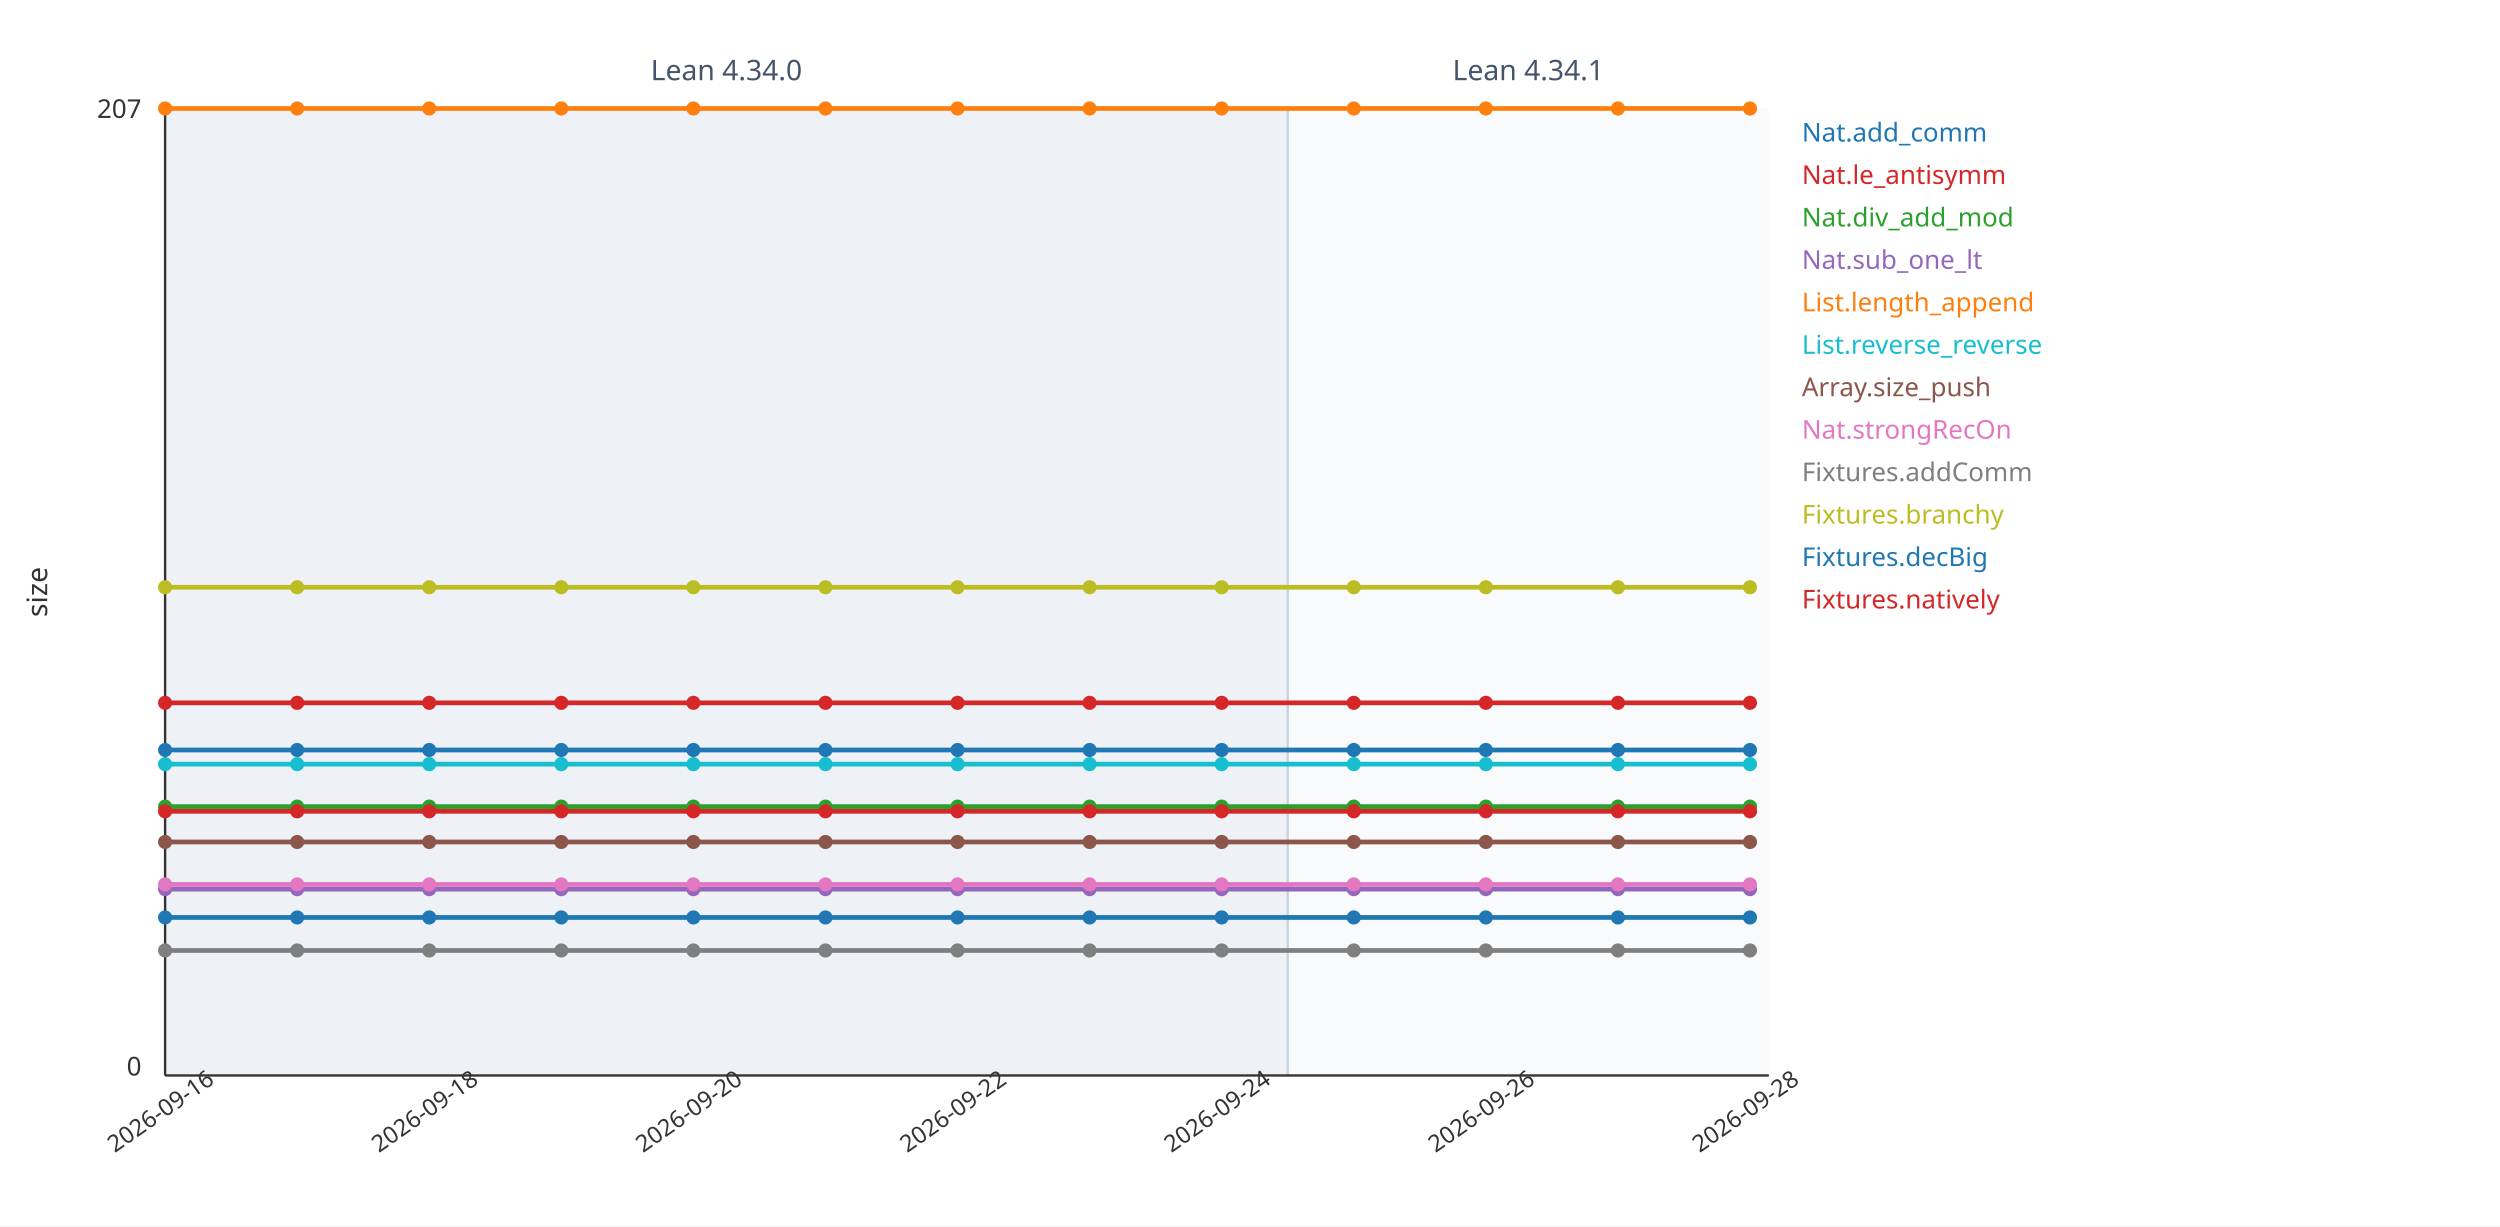
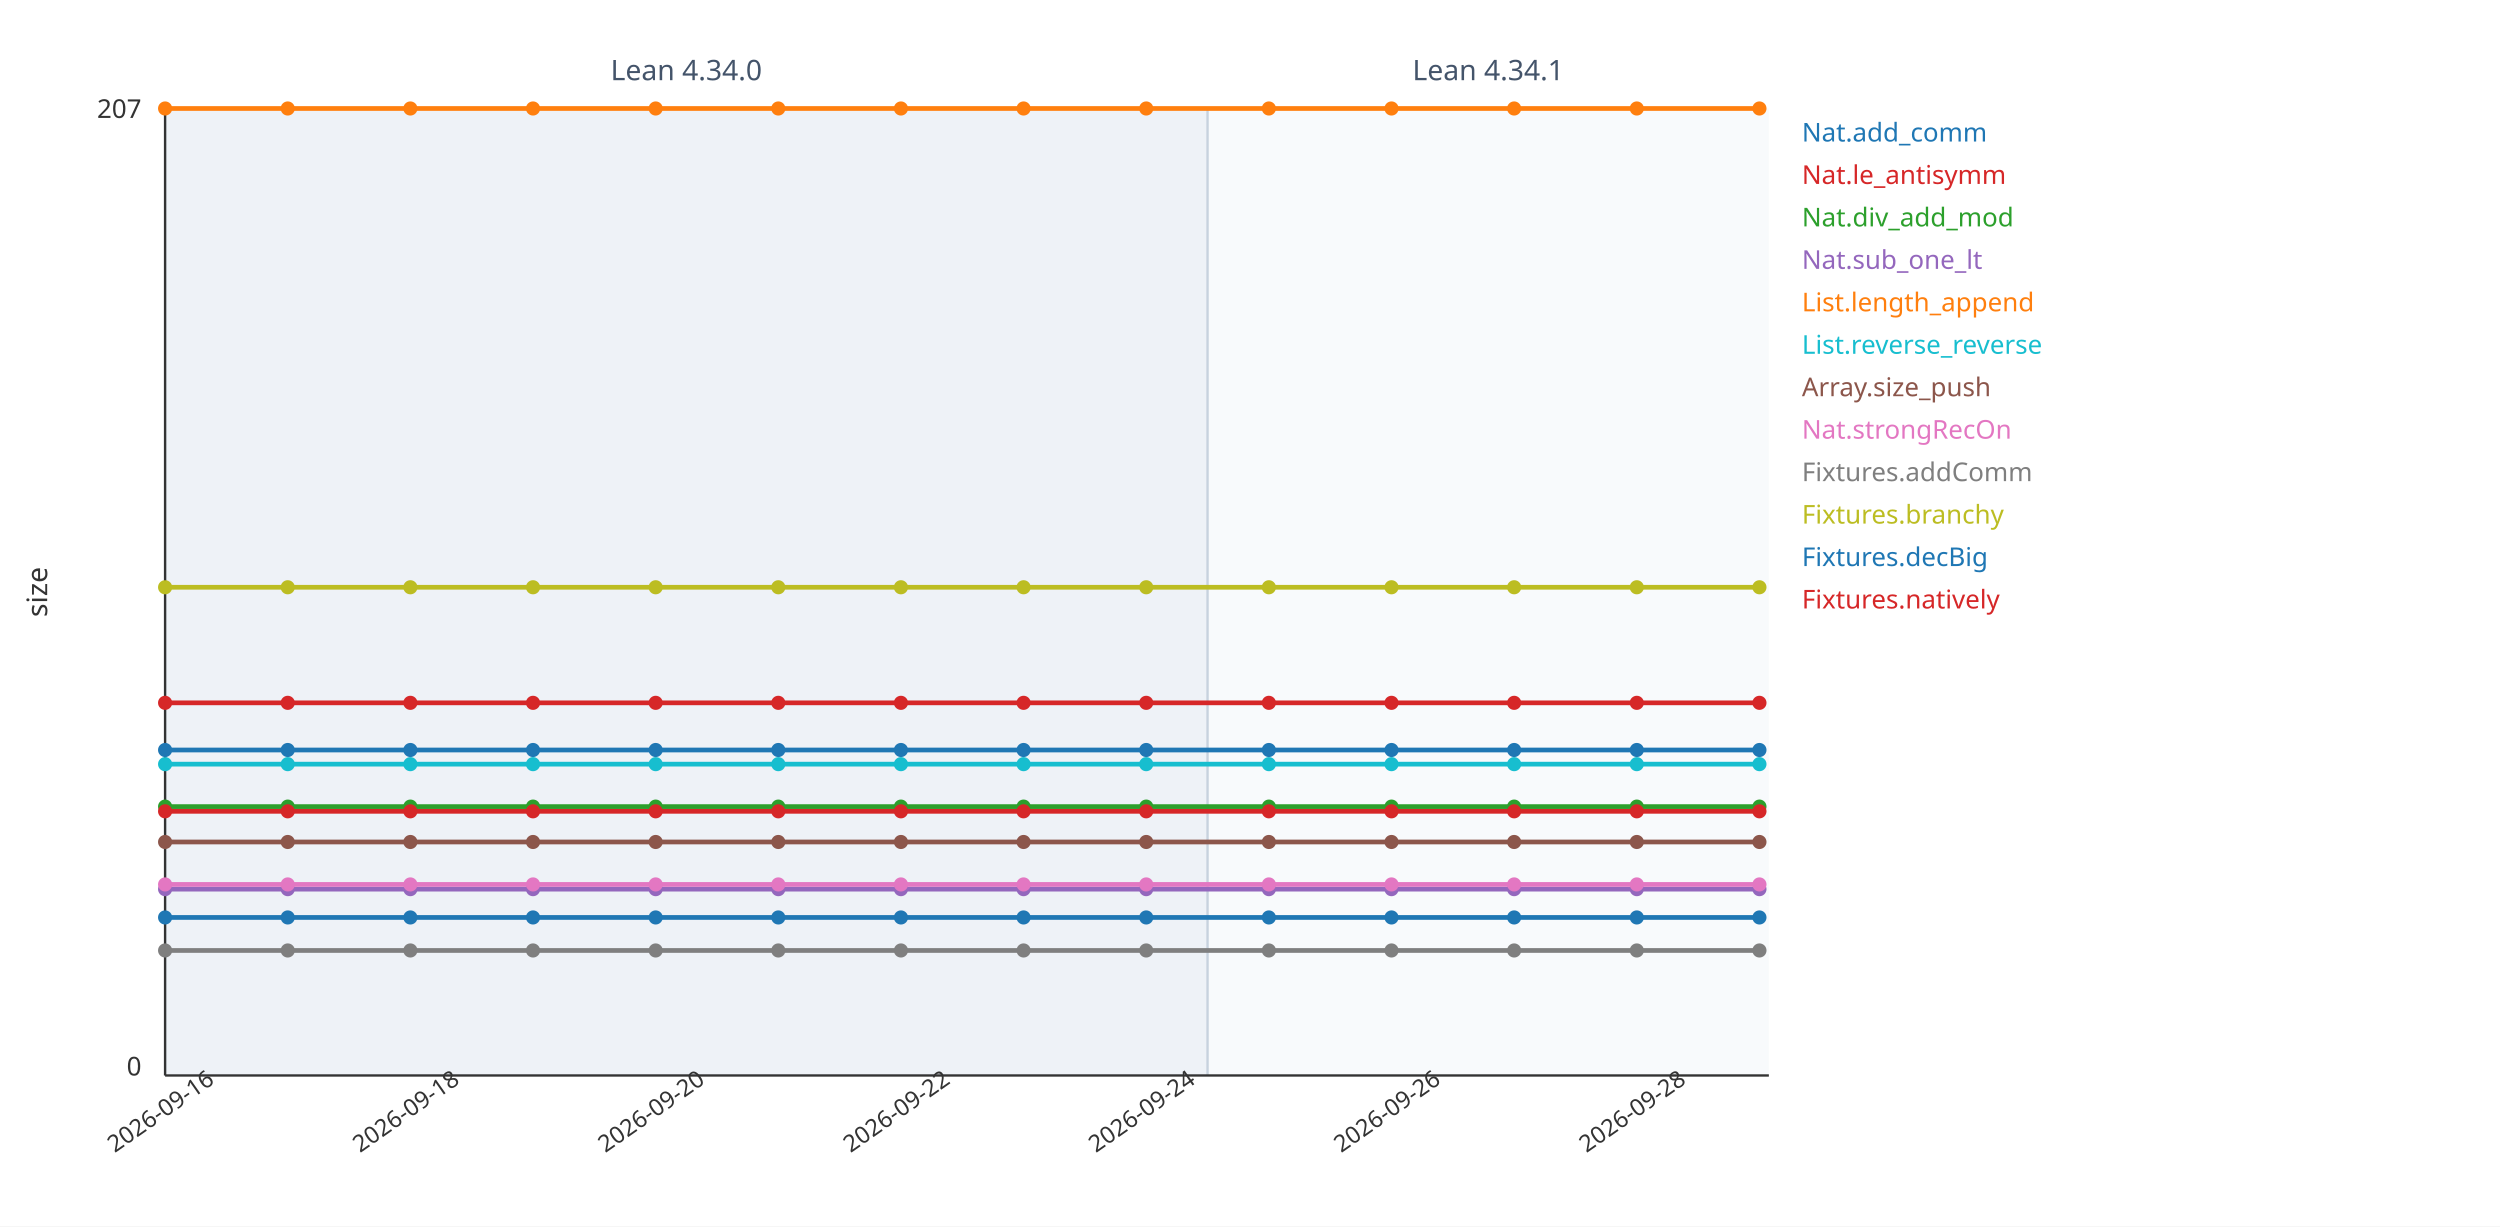
<svg xmlns="http://www.w3.org/2000/svg" viewBox="0 0 1060 520" width="1060" height="520" font-family="sans-serif">
  <rect width="1060" height="520" fill="#ffffff" />
-   <rect x="70" y="46" width="476" height="410" fill="#eef2f7" />
+   <rect x="70" y="46" width="442" height="410" fill="#eef2f7" />
  <line x1="70" y1="46" x2="70" y2="456" stroke="#c7d2de" stroke-width="1" />
-   <text x="308" y="34" font-size="12" fill="#44546a" text-anchor="middle">Lean 4.34.0</text>
-   <rect x="546" y="46" width="204" height="410" fill="#f8fafc" />
-   <line x1="546" y1="46" x2="546" y2="456" stroke="#c7d2de" stroke-width="1" />
-   <text x="648" y="34" font-size="12" fill="#44546a" text-anchor="middle">Lean 4.34.1</text>
+   <text x="291" y="34" font-size="12" fill="#44546a" text-anchor="middle">Lean 4.34.0</text>
+   <rect x="512" y="46" width="238" height="410" fill="#f8fafc" />
+   <line x1="512" y1="46" x2="512" y2="456" stroke="#c7d2de" stroke-width="1" />
+   <text x="631" y="34" font-size="12" fill="#44546a" text-anchor="middle">Lean 4.34.1</text>
  <line x1="70" y1="456" x2="750" y2="456" stroke="#333" stroke-width="1" />
  <line x1="70" y1="46" x2="70" y2="456" stroke="#333" stroke-width="1" />
  <text x="60" y="50" font-size="11" fill="#333" text-anchor="end">207</text>
  <text x="60" y="456" font-size="11" fill="#333" text-anchor="end">0</text>
  <text x="20" y="251" font-size="12" fill="#333" transform="rotate(-90 20 251)" text-anchor="middle">size</text>
  <text x="70" y="474" font-size="10" fill="#333" text-anchor="middle" transform="rotate(-35 70 474)">2026-09-16</text>
-   <text x="182" y="474" font-size="10" fill="#333" text-anchor="middle" transform="rotate(-35 182 474)">2026-09-18</text>
-   <text x="294" y="474" font-size="10" fill="#333" text-anchor="middle" transform="rotate(-35 294 474)">2026-09-20</text>
-   <text x="406" y="474" font-size="10" fill="#333" text-anchor="middle" transform="rotate(-35 406 474)">2026-09-22</text>
-   <text x="518" y="474" font-size="10" fill="#333" text-anchor="middle" transform="rotate(-35 518 474)">2026-09-24</text>
-   <text x="630" y="474" font-size="10" fill="#333" text-anchor="middle" transform="rotate(-35 630 474)">2026-09-26</text>
-   <text x="742" y="474" font-size="10" fill="#333" text-anchor="middle" transform="rotate(-35 742 474)">2026-09-28</text>
-   <polyline fill="none" stroke="#1f77b4" stroke-width="2" points="70,389 126,389 182,389 238,389 294,389 350,389 406,389 462,389 518,389 574,389 630,389 686,389 742,389" />
+   <text x="174" y="474" font-size="10" fill="#333" text-anchor="middle" transform="rotate(-35 174 474)">2026-09-18</text>
+   <text x="278" y="474" font-size="10" fill="#333" text-anchor="middle" transform="rotate(-35 278 474)">2026-09-20</text>
+   <text x="382" y="474" font-size="10" fill="#333" text-anchor="middle" transform="rotate(-35 382 474)">2026-09-22</text>
+   <text x="486" y="474" font-size="10" fill="#333" text-anchor="middle" transform="rotate(-35 486 474)">2026-09-24</text>
+   <text x="590" y="474" font-size="10" fill="#333" text-anchor="middle" transform="rotate(-35 590 474)">2026-09-26</text>
+   <text x="694" y="474" font-size="10" fill="#333" text-anchor="middle" transform="rotate(-35 694 474)">2026-09-28</text>
+   <polyline fill="none" stroke="#1f77b4" stroke-width="2" points="70,389 122,389 174,389 226,389 278,389 330,389 382,389 434,389 486,389 538,389 590,389 642,389 694,389 746,389" />
  <circle cx="70" cy="389" r="3" fill="#1f77b4" />
-   <circle cx="126" cy="389" r="3" fill="#1f77b4" />
-   <circle cx="182" cy="389" r="3" fill="#1f77b4" />
-   <circle cx="238" cy="389" r="3" fill="#1f77b4" />
-   <circle cx="294" cy="389" r="3" fill="#1f77b4" />
-   <circle cx="350" cy="389" r="3" fill="#1f77b4" />
-   <circle cx="406" cy="389" r="3" fill="#1f77b4" />
-   <circle cx="462" cy="389" r="3" fill="#1f77b4" />
-   <circle cx="518" cy="389" r="3" fill="#1f77b4" />
-   <circle cx="574" cy="389" r="3" fill="#1f77b4" />
-   <circle cx="630" cy="389" r="3" fill="#1f77b4" />
-   <circle cx="686" cy="389" r="3" fill="#1f77b4" />
-   <circle cx="742" cy="389" r="3" fill="#1f77b4" />
+   <circle cx="122" cy="389" r="3" fill="#1f77b4" />
+   <circle cx="174" cy="389" r="3" fill="#1f77b4" />
+   <circle cx="226" cy="389" r="3" fill="#1f77b4" />
+   <circle cx="278" cy="389" r="3" fill="#1f77b4" />
+   <circle cx="330" cy="389" r="3" fill="#1f77b4" />
+   <circle cx="382" cy="389" r="3" fill="#1f77b4" />
+   <circle cx="434" cy="389" r="3" fill="#1f77b4" />
+   <circle cx="486" cy="389" r="3" fill="#1f77b4" />
+   <circle cx="538" cy="389" r="3" fill="#1f77b4" />
+   <circle cx="590" cy="389" r="3" fill="#1f77b4" />
+   <circle cx="642" cy="389" r="3" fill="#1f77b4" />
+   <circle cx="694" cy="389" r="3" fill="#1f77b4" />
+   <circle cx="746" cy="389" r="3" fill="#1f77b4" />
  <text x="764" y="60" font-size="11" fill="#1f77b4">Nat.add_comm</text>
-   <polyline fill="none" stroke="#d62728" stroke-width="2" points="70,298 126,298 182,298 238,298 294,298 350,298 406,298 462,298 518,298 574,298 630,298 686,298 742,298" />
+   <polyline fill="none" stroke="#d62728" stroke-width="2" points="70,298 122,298 174,298 226,298 278,298 330,298 382,298 434,298 486,298 538,298 590,298 642,298 694,298 746,298" />
  <circle cx="70" cy="298" r="3" fill="#d62728" />
-   <circle cx="126" cy="298" r="3" fill="#d62728" />
-   <circle cx="182" cy="298" r="3" fill="#d62728" />
-   <circle cx="238" cy="298" r="3" fill="#d62728" />
-   <circle cx="294" cy="298" r="3" fill="#d62728" />
-   <circle cx="350" cy="298" r="3" fill="#d62728" />
-   <circle cx="406" cy="298" r="3" fill="#d62728" />
-   <circle cx="462" cy="298" r="3" fill="#d62728" />
-   <circle cx="518" cy="298" r="3" fill="#d62728" />
-   <circle cx="574" cy="298" r="3" fill="#d62728" />
-   <circle cx="630" cy="298" r="3" fill="#d62728" />
-   <circle cx="686" cy="298" r="3" fill="#d62728" />
-   <circle cx="742" cy="298" r="3" fill="#d62728" />
+   <circle cx="122" cy="298" r="3" fill="#d62728" />
+   <circle cx="174" cy="298" r="3" fill="#d62728" />
+   <circle cx="226" cy="298" r="3" fill="#d62728" />
+   <circle cx="278" cy="298" r="3" fill="#d62728" />
+   <circle cx="330" cy="298" r="3" fill="#d62728" />
+   <circle cx="382" cy="298" r="3" fill="#d62728" />
+   <circle cx="434" cy="298" r="3" fill="#d62728" />
+   <circle cx="486" cy="298" r="3" fill="#d62728" />
+   <circle cx="538" cy="298" r="3" fill="#d62728" />
+   <circle cx="590" cy="298" r="3" fill="#d62728" />
+   <circle cx="642" cy="298" r="3" fill="#d62728" />
+   <circle cx="694" cy="298" r="3" fill="#d62728" />
+   <circle cx="746" cy="298" r="3" fill="#d62728" />
  <text x="764" y="78" font-size="11" fill="#d62728">Nat.le_antisymm</text>
-   <polyline fill="none" stroke="#2ca02c" stroke-width="2" points="70,342 126,342 182,342 238,342 294,342 350,342 406,342 462,342 518,342 574,342 630,342 686,342 742,342" />
+   <polyline fill="none" stroke="#2ca02c" stroke-width="2" points="70,342 122,342 174,342 226,342 278,342 330,342 382,342 434,342 486,342 538,342 590,342 642,342 694,342 746,342" />
  <circle cx="70" cy="342" r="3" fill="#2ca02c" />
-   <circle cx="126" cy="342" r="3" fill="#2ca02c" />
-   <circle cx="182" cy="342" r="3" fill="#2ca02c" />
-   <circle cx="238" cy="342" r="3" fill="#2ca02c" />
-   <circle cx="294" cy="342" r="3" fill="#2ca02c" />
-   <circle cx="350" cy="342" r="3" fill="#2ca02c" />
-   <circle cx="406" cy="342" r="3" fill="#2ca02c" />
-   <circle cx="462" cy="342" r="3" fill="#2ca02c" />
-   <circle cx="518" cy="342" r="3" fill="#2ca02c" />
-   <circle cx="574" cy="342" r="3" fill="#2ca02c" />
-   <circle cx="630" cy="342" r="3" fill="#2ca02c" />
-   <circle cx="686" cy="342" r="3" fill="#2ca02c" />
-   <circle cx="742" cy="342" r="3" fill="#2ca02c" />
+   <circle cx="122" cy="342" r="3" fill="#2ca02c" />
+   <circle cx="174" cy="342" r="3" fill="#2ca02c" />
+   <circle cx="226" cy="342" r="3" fill="#2ca02c" />
+   <circle cx="278" cy="342" r="3" fill="#2ca02c" />
+   <circle cx="330" cy="342" r="3" fill="#2ca02c" />
+   <circle cx="382" cy="342" r="3" fill="#2ca02c" />
+   <circle cx="434" cy="342" r="3" fill="#2ca02c" />
+   <circle cx="486" cy="342" r="3" fill="#2ca02c" />
+   <circle cx="538" cy="342" r="3" fill="#2ca02c" />
+   <circle cx="590" cy="342" r="3" fill="#2ca02c" />
+   <circle cx="642" cy="342" r="3" fill="#2ca02c" />
+   <circle cx="694" cy="342" r="3" fill="#2ca02c" />
+   <circle cx="746" cy="342" r="3" fill="#2ca02c" />
  <text x="764" y="96" font-size="11" fill="#2ca02c">Nat.div_add_mod</text>
-   <polyline fill="none" stroke="#9467bd" stroke-width="2" points="70,377 126,377 182,377 238,377 294,377 350,377 406,377 462,377 518,377 574,377 630,377 686,377 742,377" />
+   <polyline fill="none" stroke="#9467bd" stroke-width="2" points="70,377 122,377 174,377 226,377 278,377 330,377 382,377 434,377 486,377 538,377 590,377 642,377 694,377 746,377" />
  <circle cx="70" cy="377" r="3" fill="#9467bd" />
-   <circle cx="126" cy="377" r="3" fill="#9467bd" />
-   <circle cx="182" cy="377" r="3" fill="#9467bd" />
-   <circle cx="238" cy="377" r="3" fill="#9467bd" />
-   <circle cx="294" cy="377" r="3" fill="#9467bd" />
-   <circle cx="350" cy="377" r="3" fill="#9467bd" />
-   <circle cx="406" cy="377" r="3" fill="#9467bd" />
-   <circle cx="462" cy="377" r="3" fill="#9467bd" />
-   <circle cx="518" cy="377" r="3" fill="#9467bd" />
-   <circle cx="574" cy="377" r="3" fill="#9467bd" />
-   <circle cx="630" cy="377" r="3" fill="#9467bd" />
-   <circle cx="686" cy="377" r="3" fill="#9467bd" />
-   <circle cx="742" cy="377" r="3" fill="#9467bd" />
+   <circle cx="122" cy="377" r="3" fill="#9467bd" />
+   <circle cx="174" cy="377" r="3" fill="#9467bd" />
+   <circle cx="226" cy="377" r="3" fill="#9467bd" />
+   <circle cx="278" cy="377" r="3" fill="#9467bd" />
+   <circle cx="330" cy="377" r="3" fill="#9467bd" />
+   <circle cx="382" cy="377" r="3" fill="#9467bd" />
+   <circle cx="434" cy="377" r="3" fill="#9467bd" />
+   <circle cx="486" cy="377" r="3" fill="#9467bd" />
+   <circle cx="538" cy="377" r="3" fill="#9467bd" />
+   <circle cx="590" cy="377" r="3" fill="#9467bd" />
+   <circle cx="642" cy="377" r="3" fill="#9467bd" />
+   <circle cx="694" cy="377" r="3" fill="#9467bd" />
+   <circle cx="746" cy="377" r="3" fill="#9467bd" />
  <text x="764" y="114" font-size="11" fill="#9467bd">Nat.sub_one_lt</text>
-   <polyline fill="none" stroke="#ff7f0e" stroke-width="2" points="70,46 126,46 182,46 238,46 294,46 350,46 406,46 462,46 518,46 574,46 630,46 686,46 742,46" />
+   <polyline fill="none" stroke="#ff7f0e" stroke-width="2" points="70,46 122,46 174,46 226,46 278,46 330,46 382,46 434,46 486,46 538,46 590,46 642,46 694,46 746,46" />
  <circle cx="70" cy="46" r="3" fill="#ff7f0e" />
-   <circle cx="126" cy="46" r="3" fill="#ff7f0e" />
-   <circle cx="182" cy="46" r="3" fill="#ff7f0e" />
-   <circle cx="238" cy="46" r="3" fill="#ff7f0e" />
-   <circle cx="294" cy="46" r="3" fill="#ff7f0e" />
-   <circle cx="350" cy="46" r="3" fill="#ff7f0e" />
-   <circle cx="406" cy="46" r="3" fill="#ff7f0e" />
-   <circle cx="462" cy="46" r="3" fill="#ff7f0e" />
-   <circle cx="518" cy="46" r="3" fill="#ff7f0e" />
-   <circle cx="574" cy="46" r="3" fill="#ff7f0e" />
-   <circle cx="630" cy="46" r="3" fill="#ff7f0e" />
-   <circle cx="686" cy="46" r="3" fill="#ff7f0e" />
-   <circle cx="742" cy="46" r="3" fill="#ff7f0e" />
+   <circle cx="122" cy="46" r="3" fill="#ff7f0e" />
+   <circle cx="174" cy="46" r="3" fill="#ff7f0e" />
+   <circle cx="226" cy="46" r="3" fill="#ff7f0e" />
+   <circle cx="278" cy="46" r="3" fill="#ff7f0e" />
+   <circle cx="330" cy="46" r="3" fill="#ff7f0e" />
+   <circle cx="382" cy="46" r="3" fill="#ff7f0e" />
+   <circle cx="434" cy="46" r="3" fill="#ff7f0e" />
+   <circle cx="486" cy="46" r="3" fill="#ff7f0e" />
+   <circle cx="538" cy="46" r="3" fill="#ff7f0e" />
+   <circle cx="590" cy="46" r="3" fill="#ff7f0e" />
+   <circle cx="642" cy="46" r="3" fill="#ff7f0e" />
+   <circle cx="694" cy="46" r="3" fill="#ff7f0e" />
+   <circle cx="746" cy="46" r="3" fill="#ff7f0e" />
  <text x="764" y="132" font-size="11" fill="#ff7f0e">List.length_append</text>
-   <polyline fill="none" stroke="#17becf" stroke-width="2" points="70,324 126,324 182,324 238,324 294,324 350,324 406,324 462,324 518,324 574,324 630,324 686,324 742,324" />
+   <polyline fill="none" stroke="#17becf" stroke-width="2" points="70,324 122,324 174,324 226,324 278,324 330,324 382,324 434,324 486,324 538,324 590,324 642,324 694,324 746,324" />
  <circle cx="70" cy="324" r="3" fill="#17becf" />
-   <circle cx="126" cy="324" r="3" fill="#17becf" />
-   <circle cx="182" cy="324" r="3" fill="#17becf" />
-   <circle cx="238" cy="324" r="3" fill="#17becf" />
-   <circle cx="294" cy="324" r="3" fill="#17becf" />
-   <circle cx="350" cy="324" r="3" fill="#17becf" />
-   <circle cx="406" cy="324" r="3" fill="#17becf" />
-   <circle cx="462" cy="324" r="3" fill="#17becf" />
-   <circle cx="518" cy="324" r="3" fill="#17becf" />
-   <circle cx="574" cy="324" r="3" fill="#17becf" />
-   <circle cx="630" cy="324" r="3" fill="#17becf" />
-   <circle cx="686" cy="324" r="3" fill="#17becf" />
-   <circle cx="742" cy="324" r="3" fill="#17becf" />
+   <circle cx="122" cy="324" r="3" fill="#17becf" />
+   <circle cx="174" cy="324" r="3" fill="#17becf" />
+   <circle cx="226" cy="324" r="3" fill="#17becf" />
+   <circle cx="278" cy="324" r="3" fill="#17becf" />
+   <circle cx="330" cy="324" r="3" fill="#17becf" />
+   <circle cx="382" cy="324" r="3" fill="#17becf" />
+   <circle cx="434" cy="324" r="3" fill="#17becf" />
+   <circle cx="486" cy="324" r="3" fill="#17becf" />
+   <circle cx="538" cy="324" r="3" fill="#17becf" />
+   <circle cx="590" cy="324" r="3" fill="#17becf" />
+   <circle cx="642" cy="324" r="3" fill="#17becf" />
+   <circle cx="694" cy="324" r="3" fill="#17becf" />
+   <circle cx="746" cy="324" r="3" fill="#17becf" />
  <text x="764" y="150" font-size="11" fill="#17becf">List.reverse_reverse</text>
-   <polyline fill="none" stroke="#8c564b" stroke-width="2" points="70,357 126,357 182,357 238,357 294,357 350,357 406,357 462,357 518,357 574,357 630,357 686,357 742,357" />
+   <polyline fill="none" stroke="#8c564b" stroke-width="2" points="70,357 122,357 174,357 226,357 278,357 330,357 382,357 434,357 486,357 538,357 590,357 642,357 694,357 746,357" />
  <circle cx="70" cy="357" r="3" fill="#8c564b" />
-   <circle cx="126" cy="357" r="3" fill="#8c564b" />
-   <circle cx="182" cy="357" r="3" fill="#8c564b" />
-   <circle cx="238" cy="357" r="3" fill="#8c564b" />
-   <circle cx="294" cy="357" r="3" fill="#8c564b" />
-   <circle cx="350" cy="357" r="3" fill="#8c564b" />
-   <circle cx="406" cy="357" r="3" fill="#8c564b" />
-   <circle cx="462" cy="357" r="3" fill="#8c564b" />
-   <circle cx="518" cy="357" r="3" fill="#8c564b" />
-   <circle cx="574" cy="357" r="3" fill="#8c564b" />
-   <circle cx="630" cy="357" r="3" fill="#8c564b" />
-   <circle cx="686" cy="357" r="3" fill="#8c564b" />
-   <circle cx="742" cy="357" r="3" fill="#8c564b" />
+   <circle cx="122" cy="357" r="3" fill="#8c564b" />
+   <circle cx="174" cy="357" r="3" fill="#8c564b" />
+   <circle cx="226" cy="357" r="3" fill="#8c564b" />
+   <circle cx="278" cy="357" r="3" fill="#8c564b" />
+   <circle cx="330" cy="357" r="3" fill="#8c564b" />
+   <circle cx="382" cy="357" r="3" fill="#8c564b" />
+   <circle cx="434" cy="357" r="3" fill="#8c564b" />
+   <circle cx="486" cy="357" r="3" fill="#8c564b" />
+   <circle cx="538" cy="357" r="3" fill="#8c564b" />
+   <circle cx="590" cy="357" r="3" fill="#8c564b" />
+   <circle cx="642" cy="357" r="3" fill="#8c564b" />
+   <circle cx="694" cy="357" r="3" fill="#8c564b" />
+   <circle cx="746" cy="357" r="3" fill="#8c564b" />
  <text x="764" y="168" font-size="11" fill="#8c564b">Array.size_push</text>
-   <polyline fill="none" stroke="#e377c2" stroke-width="2" points="70,375 126,375 182,375 238,375 294,375 350,375 406,375 462,375 518,375 574,375 630,375 686,375 742,375" />
+   <polyline fill="none" stroke="#e377c2" stroke-width="2" points="70,375 122,375 174,375 226,375 278,375 330,375 382,375 434,375 486,375 538,375 590,375 642,375 694,375 746,375" />
  <circle cx="70" cy="375" r="3" fill="#e377c2" />
-   <circle cx="126" cy="375" r="3" fill="#e377c2" />
-   <circle cx="182" cy="375" r="3" fill="#e377c2" />
-   <circle cx="238" cy="375" r="3" fill="#e377c2" />
-   <circle cx="294" cy="375" r="3" fill="#e377c2" />
-   <circle cx="350" cy="375" r="3" fill="#e377c2" />
-   <circle cx="406" cy="375" r="3" fill="#e377c2" />
-   <circle cx="462" cy="375" r="3" fill="#e377c2" />
-   <circle cx="518" cy="375" r="3" fill="#e377c2" />
-   <circle cx="574" cy="375" r="3" fill="#e377c2" />
-   <circle cx="630" cy="375" r="3" fill="#e377c2" />
-   <circle cx="686" cy="375" r="3" fill="#e377c2" />
-   <circle cx="742" cy="375" r="3" fill="#e377c2" />
+   <circle cx="122" cy="375" r="3" fill="#e377c2" />
+   <circle cx="174" cy="375" r="3" fill="#e377c2" />
+   <circle cx="226" cy="375" r="3" fill="#e377c2" />
+   <circle cx="278" cy="375" r="3" fill="#e377c2" />
+   <circle cx="330" cy="375" r="3" fill="#e377c2" />
+   <circle cx="382" cy="375" r="3" fill="#e377c2" />
+   <circle cx="434" cy="375" r="3" fill="#e377c2" />
+   <circle cx="486" cy="375" r="3" fill="#e377c2" />
+   <circle cx="538" cy="375" r="3" fill="#e377c2" />
+   <circle cx="590" cy="375" r="3" fill="#e377c2" />
+   <circle cx="642" cy="375" r="3" fill="#e377c2" />
+   <circle cx="694" cy="375" r="3" fill="#e377c2" />
+   <circle cx="746" cy="375" r="3" fill="#e377c2" />
  <text x="764" y="186" font-size="11" fill="#e377c2">Nat.strongRecOn</text>
-   <polyline fill="none" stroke="#7f7f7f" stroke-width="2" points="70,403 126,403 182,403 238,403 294,403 350,403 406,403 462,403 518,403 574,403 630,403 686,403 742,403" />
+   <polyline fill="none" stroke="#7f7f7f" stroke-width="2" points="70,403 122,403 174,403 226,403 278,403 330,403 382,403 434,403 486,403 538,403 590,403 642,403 694,403 746,403" />
  <circle cx="70" cy="403" r="3" fill="#7f7f7f" />
-   <circle cx="126" cy="403" r="3" fill="#7f7f7f" />
-   <circle cx="182" cy="403" r="3" fill="#7f7f7f" />
-   <circle cx="238" cy="403" r="3" fill="#7f7f7f" />
-   <circle cx="294" cy="403" r="3" fill="#7f7f7f" />
-   <circle cx="350" cy="403" r="3" fill="#7f7f7f" />
-   <circle cx="406" cy="403" r="3" fill="#7f7f7f" />
-   <circle cx="462" cy="403" r="3" fill="#7f7f7f" />
-   <circle cx="518" cy="403" r="3" fill="#7f7f7f" />
-   <circle cx="574" cy="403" r="3" fill="#7f7f7f" />
-   <circle cx="630" cy="403" r="3" fill="#7f7f7f" />
-   <circle cx="686" cy="403" r="3" fill="#7f7f7f" />
-   <circle cx="742" cy="403" r="3" fill="#7f7f7f" />
+   <circle cx="122" cy="403" r="3" fill="#7f7f7f" />
+   <circle cx="174" cy="403" r="3" fill="#7f7f7f" />
+   <circle cx="226" cy="403" r="3" fill="#7f7f7f" />
+   <circle cx="278" cy="403" r="3" fill="#7f7f7f" />
+   <circle cx="330" cy="403" r="3" fill="#7f7f7f" />
+   <circle cx="382" cy="403" r="3" fill="#7f7f7f" />
+   <circle cx="434" cy="403" r="3" fill="#7f7f7f" />
+   <circle cx="486" cy="403" r="3" fill="#7f7f7f" />
+   <circle cx="538" cy="403" r="3" fill="#7f7f7f" />
+   <circle cx="590" cy="403" r="3" fill="#7f7f7f" />
+   <circle cx="642" cy="403" r="3" fill="#7f7f7f" />
+   <circle cx="694" cy="403" r="3" fill="#7f7f7f" />
+   <circle cx="746" cy="403" r="3" fill="#7f7f7f" />
  <text x="764" y="204" font-size="11" fill="#7f7f7f">Fixtures.addComm</text>
-   <polyline fill="none" stroke="#bcbd22" stroke-width="2" points="70,249 126,249 182,249 238,249 294,249 350,249 406,249 462,249 518,249 574,249 630,249 686,249 742,249" />
+   <polyline fill="none" stroke="#bcbd22" stroke-width="2" points="70,249 122,249 174,249 226,249 278,249 330,249 382,249 434,249 486,249 538,249 590,249 642,249 694,249 746,249" />
  <circle cx="70" cy="249" r="3" fill="#bcbd22" />
-   <circle cx="126" cy="249" r="3" fill="#bcbd22" />
-   <circle cx="182" cy="249" r="3" fill="#bcbd22" />
-   <circle cx="238" cy="249" r="3" fill="#bcbd22" />
-   <circle cx="294" cy="249" r="3" fill="#bcbd22" />
-   <circle cx="350" cy="249" r="3" fill="#bcbd22" />
-   <circle cx="406" cy="249" r="3" fill="#bcbd22" />
-   <circle cx="462" cy="249" r="3" fill="#bcbd22" />
-   <circle cx="518" cy="249" r="3" fill="#bcbd22" />
-   <circle cx="574" cy="249" r="3" fill="#bcbd22" />
-   <circle cx="630" cy="249" r="3" fill="#bcbd22" />
-   <circle cx="686" cy="249" r="3" fill="#bcbd22" />
-   <circle cx="742" cy="249" r="3" fill="#bcbd22" />
+   <circle cx="122" cy="249" r="3" fill="#bcbd22" />
+   <circle cx="174" cy="249" r="3" fill="#bcbd22" />
+   <circle cx="226" cy="249" r="3" fill="#bcbd22" />
+   <circle cx="278" cy="249" r="3" fill="#bcbd22" />
+   <circle cx="330" cy="249" r="3" fill="#bcbd22" />
+   <circle cx="382" cy="249" r="3" fill="#bcbd22" />
+   <circle cx="434" cy="249" r="3" fill="#bcbd22" />
+   <circle cx="486" cy="249" r="3" fill="#bcbd22" />
+   <circle cx="538" cy="249" r="3" fill="#bcbd22" />
+   <circle cx="590" cy="249" r="3" fill="#bcbd22" />
+   <circle cx="642" cy="249" r="3" fill="#bcbd22" />
+   <circle cx="694" cy="249" r="3" fill="#bcbd22" />
+   <circle cx="746" cy="249" r="3" fill="#bcbd22" />
  <text x="764" y="222" font-size="11" fill="#bcbd22">Fixtures.branchy</text>
-   <polyline fill="none" stroke="#1f77b4" stroke-width="2" points="70,318 126,318 182,318 238,318 294,318 350,318 406,318 462,318 518,318 574,318 630,318 686,318 742,318" />
+   <polyline fill="none" stroke="#1f77b4" stroke-width="2" points="70,318 122,318 174,318 226,318 278,318 330,318 382,318 434,318 486,318 538,318 590,318 642,318 694,318 746,318" />
  <circle cx="70" cy="318" r="3" fill="#1f77b4" />
-   <circle cx="126" cy="318" r="3" fill="#1f77b4" />
-   <circle cx="182" cy="318" r="3" fill="#1f77b4" />
-   <circle cx="238" cy="318" r="3" fill="#1f77b4" />
-   <circle cx="294" cy="318" r="3" fill="#1f77b4" />
-   <circle cx="350" cy="318" r="3" fill="#1f77b4" />
-   <circle cx="406" cy="318" r="3" fill="#1f77b4" />
-   <circle cx="462" cy="318" r="3" fill="#1f77b4" />
-   <circle cx="518" cy="318" r="3" fill="#1f77b4" />
-   <circle cx="574" cy="318" r="3" fill="#1f77b4" />
-   <circle cx="630" cy="318" r="3" fill="#1f77b4" />
-   <circle cx="686" cy="318" r="3" fill="#1f77b4" />
-   <circle cx="742" cy="318" r="3" fill="#1f77b4" />
+   <circle cx="122" cy="318" r="3" fill="#1f77b4" />
+   <circle cx="174" cy="318" r="3" fill="#1f77b4" />
+   <circle cx="226" cy="318" r="3" fill="#1f77b4" />
+   <circle cx="278" cy="318" r="3" fill="#1f77b4" />
+   <circle cx="330" cy="318" r="3" fill="#1f77b4" />
+   <circle cx="382" cy="318" r="3" fill="#1f77b4" />
+   <circle cx="434" cy="318" r="3" fill="#1f77b4" />
+   <circle cx="486" cy="318" r="3" fill="#1f77b4" />
+   <circle cx="538" cy="318" r="3" fill="#1f77b4" />
+   <circle cx="590" cy="318" r="3" fill="#1f77b4" />
+   <circle cx="642" cy="318" r="3" fill="#1f77b4" />
+   <circle cx="694" cy="318" r="3" fill="#1f77b4" />
+   <circle cx="746" cy="318" r="3" fill="#1f77b4" />
  <text x="764" y="240" font-size="11" fill="#1f77b4">Fixtures.decBig</text>
-   <polyline fill="none" stroke="#d62728" stroke-width="2" points="70,344 126,344 182,344 238,344 294,344 350,344 406,344 462,344 518,344 574,344 630,344 686,344 742,344" />
+   <polyline fill="none" stroke="#d62728" stroke-width="2" points="70,344 122,344 174,344 226,344 278,344 330,344 382,344 434,344 486,344 538,344 590,344 642,344 694,344 746,344" />
  <circle cx="70" cy="344" r="3" fill="#d62728" />
-   <circle cx="126" cy="344" r="3" fill="#d62728" />
-   <circle cx="182" cy="344" r="3" fill="#d62728" />
-   <circle cx="238" cy="344" r="3" fill="#d62728" />
-   <circle cx="294" cy="344" r="3" fill="#d62728" />
-   <circle cx="350" cy="344" r="3" fill="#d62728" />
-   <circle cx="406" cy="344" r="3" fill="#d62728" />
-   <circle cx="462" cy="344" r="3" fill="#d62728" />
-   <circle cx="518" cy="344" r="3" fill="#d62728" />
-   <circle cx="574" cy="344" r="3" fill="#d62728" />
-   <circle cx="630" cy="344" r="3" fill="#d62728" />
-   <circle cx="686" cy="344" r="3" fill="#d62728" />
-   <circle cx="742" cy="344" r="3" fill="#d62728" />
+   <circle cx="122" cy="344" r="3" fill="#d62728" />
+   <circle cx="174" cy="344" r="3" fill="#d62728" />
+   <circle cx="226" cy="344" r="3" fill="#d62728" />
+   <circle cx="278" cy="344" r="3" fill="#d62728" />
+   <circle cx="330" cy="344" r="3" fill="#d62728" />
+   <circle cx="382" cy="344" r="3" fill="#d62728" />
+   <circle cx="434" cy="344" r="3" fill="#d62728" />
+   <circle cx="486" cy="344" r="3" fill="#d62728" />
+   <circle cx="538" cy="344" r="3" fill="#d62728" />
+   <circle cx="590" cy="344" r="3" fill="#d62728" />
+   <circle cx="642" cy="344" r="3" fill="#d62728" />
+   <circle cx="694" cy="344" r="3" fill="#d62728" />
+   <circle cx="746" cy="344" r="3" fill="#d62728" />
  <text x="764" y="258" font-size="11" fill="#d62728">Fixtures.natively</text>
</svg>
